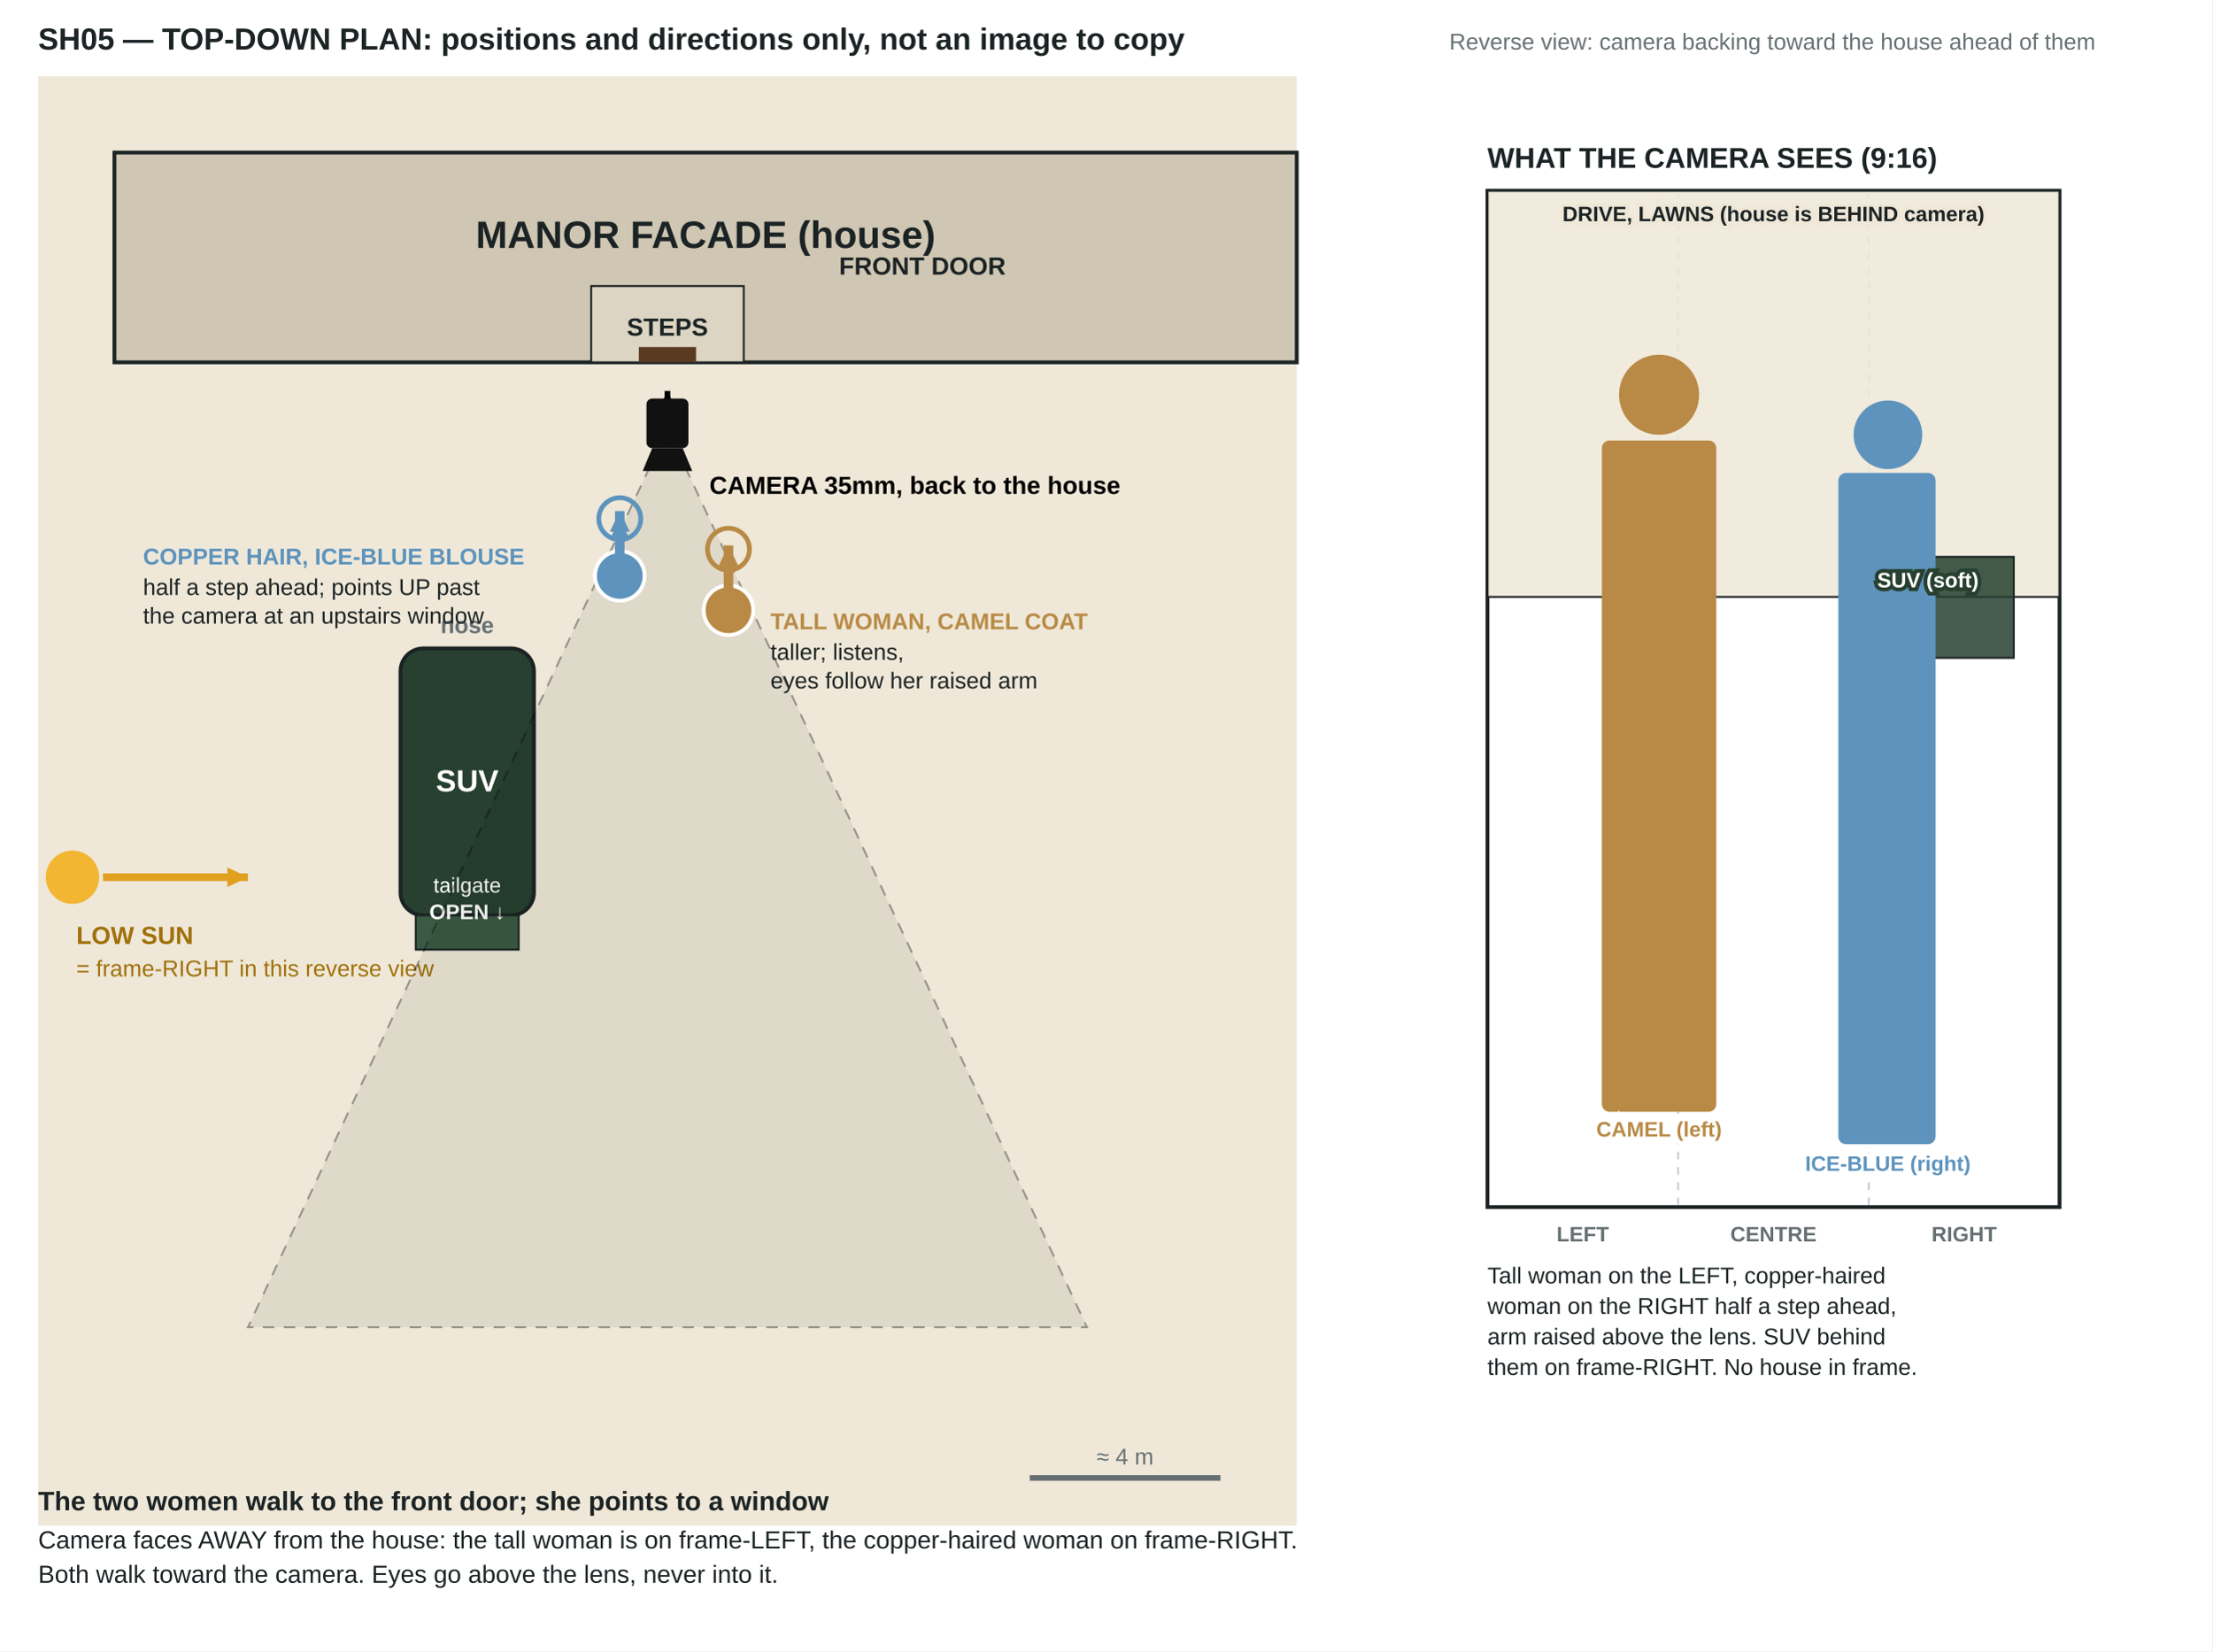
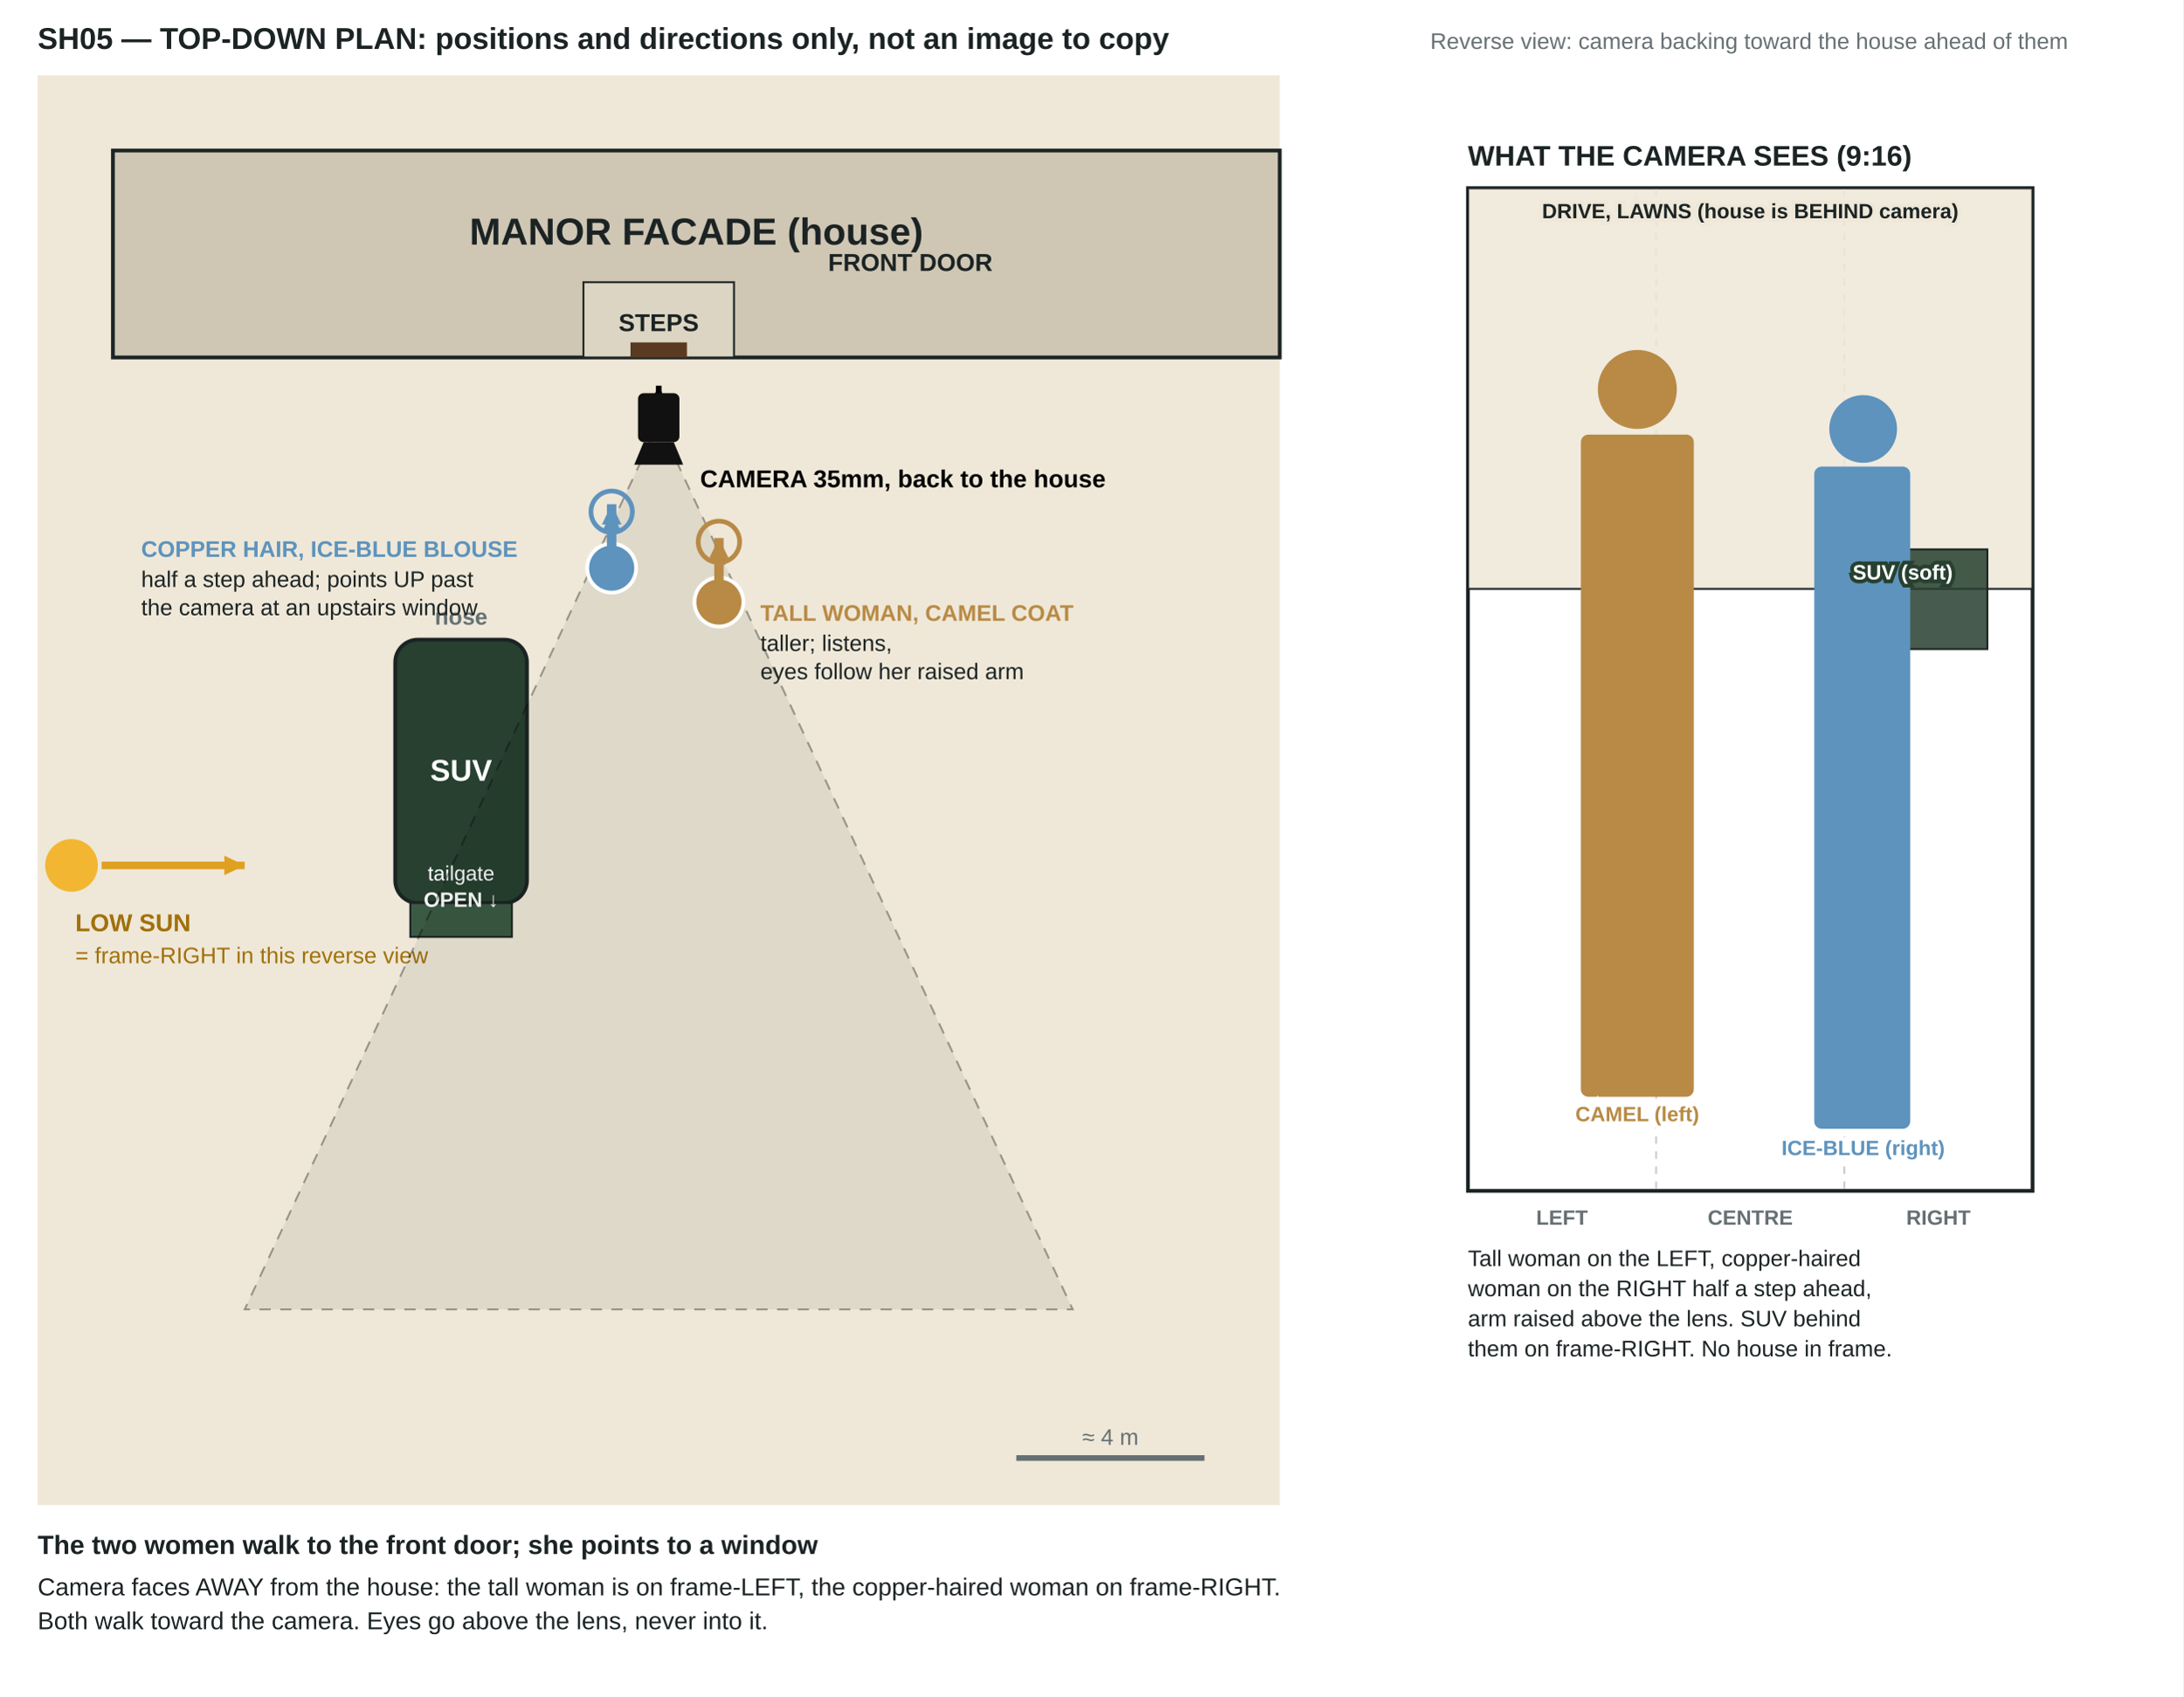
- <svg xmlns="http://www.w3.org/2000/svg" width="1160" height="866" viewBox="0 0 1160 866">
+ <svg xmlns="http://www.w3.org/2000/svg" width="1160" height="902" viewBox="0 0 1160 902">
  <rect width="100%" height="100%" fill="#ffffff" />
  <g transform="translate(20,40)">
    <rect x="0" y="0" width="660" height="760" fill="#efe8d8" />
    <rect x="40" y="40" width="620" height="110" fill="#cfc6b3" stroke="#1b2324" stroke-width="2" />
    <text x="350" y="90" font-size="20" fill="#1b2324" text-anchor="middle" font-weight="700" font-family="Arial, Helvetica, sans-serif">MANOR FACADE (house)</text>
    <rect x="290" y="110" width="80" height="40" fill="#ddd5c3" stroke="#1b2324" />
    <text x="330" y="136" font-size="13" fill="#1b2324" text-anchor="middle" font-weight="600" font-family="Arial, Helvetica, sans-serif">STEPS</text>
    <rect x="315" y="142" width="30" height="8" fill="#5a3b22" />
    <text x="420" y="104" font-size="13" fill="#1b2324" text-anchor="start" font-weight="600" font-family="Arial, Helvetica, sans-serif">FRONT DOOR</text>
    <rect x="190" y="300" width="70" height="140" rx="12" fill="#27402f" stroke="#1b2324" stroke-width="2" />
    <rect x="198" y="440" width="54" height="18" fill="#3b5a44" stroke="#1b2324" />
    <text x="225.0" y="375.0" font-size="16" fill="#ffffff" text-anchor="middle" font-weight="700" font-family="Arial, Helvetica, sans-serif">SUV</text>
    <text x="225.0" y="292" font-size="12" fill="#667073" text-anchor="middle" font-weight="600" font-family="Arial, Helvetica, sans-serif">nose</text>
    <text x="225.0" y="428" font-size="11" fill="#ffffff" text-anchor="middle" font-weight="400" font-family="Arial, Helvetica, sans-serif">tailgate</text>
    <text x="225.0" y="442" font-size="11" fill="#ffffff" text-anchor="middle" font-weight="700" font-family="Arial, Helvetica, sans-serif">OPEN ↓</text>
    <circle cx="18" cy="420" r="14" fill="#f2b632" />
    <line x1="34" y1="420" x2="110" y2="420" stroke="#e0a020" stroke-width="4" />
    <polygon points="110,420 99.2,425.2 99.2,414.8" fill="#e0a020" />
    <text x="20" y="455" font-size="13" fill="#a0700a" text-anchor="start" font-weight="600" font-family="Arial, Helvetica, sans-serif">LOW SUN</text>
    <text x="20" y="472" font-size="12" fill="#a0700a" text-anchor="start" font-weight="400" font-family="Arial, Helvetica, sans-serif">= frame-RIGHT in this reverse view</text>
    <line x1="520" y1="735" x2="620" y2="735" stroke="#667073" stroke-width="3" />
    <text x="570" y="728" font-size="12" fill="#667073" text-anchor="middle" font-weight="400" font-family="Arial, Helvetica, sans-serif">≈ 4 m</text>
    <polygon points="330,185 550,656 110,656" fill="#000000" fill-opacity="0.07" stroke="#000" stroke-opacity="0.35" stroke-dasharray="6 5" />
    <line x1="330" y1="185" x2="330" y2="165" stroke="#000000" stroke-width="3" stroke-dasharray="4 4" />
    <polygon points="330,165 334.3,174.0 325.7,174.0" fill="#000000" />
    <g transform="translate(330,185) rotate(90)">
      <rect x="-16" y="-11" width="26" height="22" rx="3" fill="#111" />
      <polygon points="10,-8 22,-13 22,13 10,8" fill="#111" />
    </g>
    <text x="352" y="219" font-size="13" fill="#000" text-anchor="start" font-weight="700" font-family="Arial, Helvetica, sans-serif">CAMERA 35mm, back to the house</text>
    <line x1="305" y1="262" x2="305" y2="232" stroke="#5d93bd" stroke-width="3" stroke-dasharray="7 5" />
    <polygon points="305,232 310.2,242.8 299.8,242.8" fill="#5d93bd" />
    <circle cx="305" cy="232" r="11" fill="none" stroke="#5d93bd" stroke-width="2.5" />
    <circle cx="305" cy="262" r="13" fill="#5d93bd" stroke="#fff" stroke-width="2" />
    <line x1="305" y1="262" x2="305.0" y2="228.0" stroke="#5d93bd" stroke-width="5" />
    <polygon points="305.0,228.0 310.2,238.8 299.8,238.8" fill="#5d93bd" />
    <text x="55" y="256" font-size="12" fill="#5d93bd" text-anchor="start" font-weight="700" font-family="Arial, Helvetica, sans-serif">COPPER HAIR, ICE-BLUE BLOUSE</text>
    <text x="55" y="272" font-size="12" fill="#1b2324" text-anchor="start" font-weight="400" font-family="Arial, Helvetica, sans-serif">half a step ahead; points UP past</text>
    <text x="55" y="287" font-size="12" fill="#1b2324" text-anchor="start" font-weight="400" font-family="Arial, Helvetica, sans-serif">the camera at an upstairs window</text>
    <line x1="362" y1="280" x2="362" y2="248" stroke="#b88a45" stroke-width="3" stroke-dasharray="7 5" />
    <polygon points="362,248 367.2,258.8 356.8,258.8" fill="#b88a45" />
    <circle cx="362" cy="248" r="11" fill="none" stroke="#b88a45" stroke-width="2.5" />
    <circle cx="362" cy="280" r="13" fill="#b88a45" stroke="#fff" stroke-width="2" />
    <line x1="362" y1="280" x2="362.0" y2="246.0" stroke="#b88a45" stroke-width="5" />
    <polygon points="362.0,246.0 367.2,256.8 356.8,256.8" fill="#b88a45" />
    <text x="384" y="290" font-size="12" fill="#b88a45" text-anchor="start" font-weight="700" font-family="Arial, Helvetica, sans-serif">TALL WOMAN, CAMEL COAT</text>
    <text x="384" y="306" font-size="12" fill="#1b2324" text-anchor="start" font-weight="400" font-family="Arial, Helvetica, sans-serif">taller; listens,</text>
    <text x="384" y="321" font-size="12" fill="#1b2324" text-anchor="start" font-weight="400" font-family="Arial, Helvetica, sans-serif">eyes follow her raised arm</text>
    <text x="760" y="48" font-size="15" fill="#1b2324" text-anchor="start" font-weight="700" font-family="Arial, Helvetica, sans-serif">WHAT THE CAMERA SEES (9:16)</text>
    <rect x="760" y="60" width="300" height="533" fill="#ffffff" stroke="#1b2324" stroke-width="2" />
    <line x1="860" y1="60" x2="860" y2="593" stroke="#c8cccd" stroke-dasharray="4 4" />
    <line x1="960" y1="60" x2="960" y2="593" stroke="#c8cccd" stroke-dasharray="4 4" />
    <text x="810.0" y="611" font-size="11" fill="#667073" text-anchor="middle" font-weight="600" font-family="Arial, Helvetica, sans-serif">LEFT</text>
    <text x="910.0" y="611" font-size="11" fill="#667073" text-anchor="middle" font-weight="600" font-family="Arial, Helvetica, sans-serif">CENTRE</text>
    <text x="1010.0" y="611" font-size="11" fill="#667073" text-anchor="middle" font-weight="600" font-family="Arial, Helvetica, sans-serif">RIGHT</text>
    <rect x="760" y="60" width="300" height="213" fill="#efe8d8" fill-opacity="0.85" stroke="#1b2324" />
    <rect x="946" y="252" width="90" height="53" fill="#27402f" fill-opacity="0.85" stroke="#1b2324" />
    <circle cx="850" cy="167" r="21" fill="#b88a45" />
    <rect x="820" y="191" width="60" height="352" rx="4" fill="#b88a45" />
    <circle cx="970" cy="188" r="18" fill="#5d93bd" />
    <rect x="944" y="208" width="51" height="352" rx="4" fill="#5d93bd" />
    <text x="910" y="76" font-size="11" fill="#1b2324" text-anchor="middle" font-weight="700" font-family="Arial, Helvetica, sans-serif" paint-order="stroke" stroke="#efe8d8" stroke-width="4">DRIVE, LAWNS (house is BEHIND camera)</text>
    <text x="991" y="268" font-size="11" fill="#ffffff" text-anchor="middle" font-weight="700" font-family="Arial, Helvetica, sans-serif" paint-order="stroke" stroke="#27402f" stroke-width="4">SUV (soft)</text>
    <text x="850" y="556" font-size="11" fill="#b88a45" text-anchor="middle" font-weight="700" font-family="Arial, Helvetica, sans-serif" paint-order="stroke" stroke="#ffffff" stroke-width="4">CAMEL (left)</text>
    <text x="970" y="574" font-size="11" fill="#5d93bd" text-anchor="middle" font-weight="700" font-family="Arial, Helvetica, sans-serif" paint-order="stroke" stroke="#ffffff" stroke-width="4">ICE-BLUE (right)</text>
    <text x="760" y="633" font-size="12" fill="#1b2324" text-anchor="start" font-weight="400" font-family="Arial, Helvetica, sans-serif">Tall woman on the LEFT, copper-haired</text>
    <text x="760" y="649" font-size="12" fill="#1b2324" text-anchor="start" font-weight="400" font-family="Arial, Helvetica, sans-serif">woman on the RIGHT half a step ahead,</text>
    <text x="760" y="665" font-size="12" fill="#1b2324" text-anchor="start" font-weight="400" font-family="Arial, Helvetica, sans-serif">arm raised above the lens. SUV behind</text>
    <text x="760" y="681" font-size="12" fill="#1b2324" text-anchor="start" font-weight="400" font-family="Arial, Helvetica, sans-serif">them on frame-RIGHT. No house in frame.</text>
  </g>
  <text x="20" y="26" font-size="16" fill="#1b2324" text-anchor="start" font-weight="700" font-family="Arial, Helvetica, sans-serif">SH05 — TOP-DOWN PLAN: positions and directions only, not an image to copy</text>
-   <text x="20" y="792" font-size="14" fill="#1b2324" text-anchor="start" font-weight="700" font-family="Arial, Helvetica, sans-serif">The two women walk to the front door; she points to a window</text>
+   <text x="20" y="826" font-size="14" fill="#1b2324" text-anchor="start" font-weight="700" font-family="Arial, Helvetica, sans-serif">The two women walk to the front door; she points to a window</text>
  <text x="760" y="26" font-size="12" fill="#667073" text-anchor="start" font-weight="400" font-family="Arial, Helvetica, sans-serif">Reverse view: camera backing toward the house ahead of them</text>
-   <text x="20" y="812" font-size="13" fill="#1b2324" text-anchor="start" font-weight="400" font-family="Arial, Helvetica, sans-serif">Camera faces AWAY from the house: the tall woman is on frame-LEFT, the copper-haired woman on frame-RIGHT.</text>
-   <text x="20" y="830" font-size="13" fill="#1b2324" text-anchor="start" font-weight="400" font-family="Arial, Helvetica, sans-serif">Both walk toward the camera. Eyes go above the lens, never into it.</text>
+   <text x="20" y="848" font-size="13" fill="#1b2324" text-anchor="start" font-weight="400" font-family="Arial, Helvetica, sans-serif">Camera faces AWAY from the house: the tall woman is on frame-LEFT, the copper-haired woman on frame-RIGHT.</text>
+   <text x="20" y="866" font-size="13" fill="#1b2324" text-anchor="start" font-weight="400" font-family="Arial, Helvetica, sans-serif">Both walk toward the camera. Eyes go above the lens, never into it.</text>
</svg>
